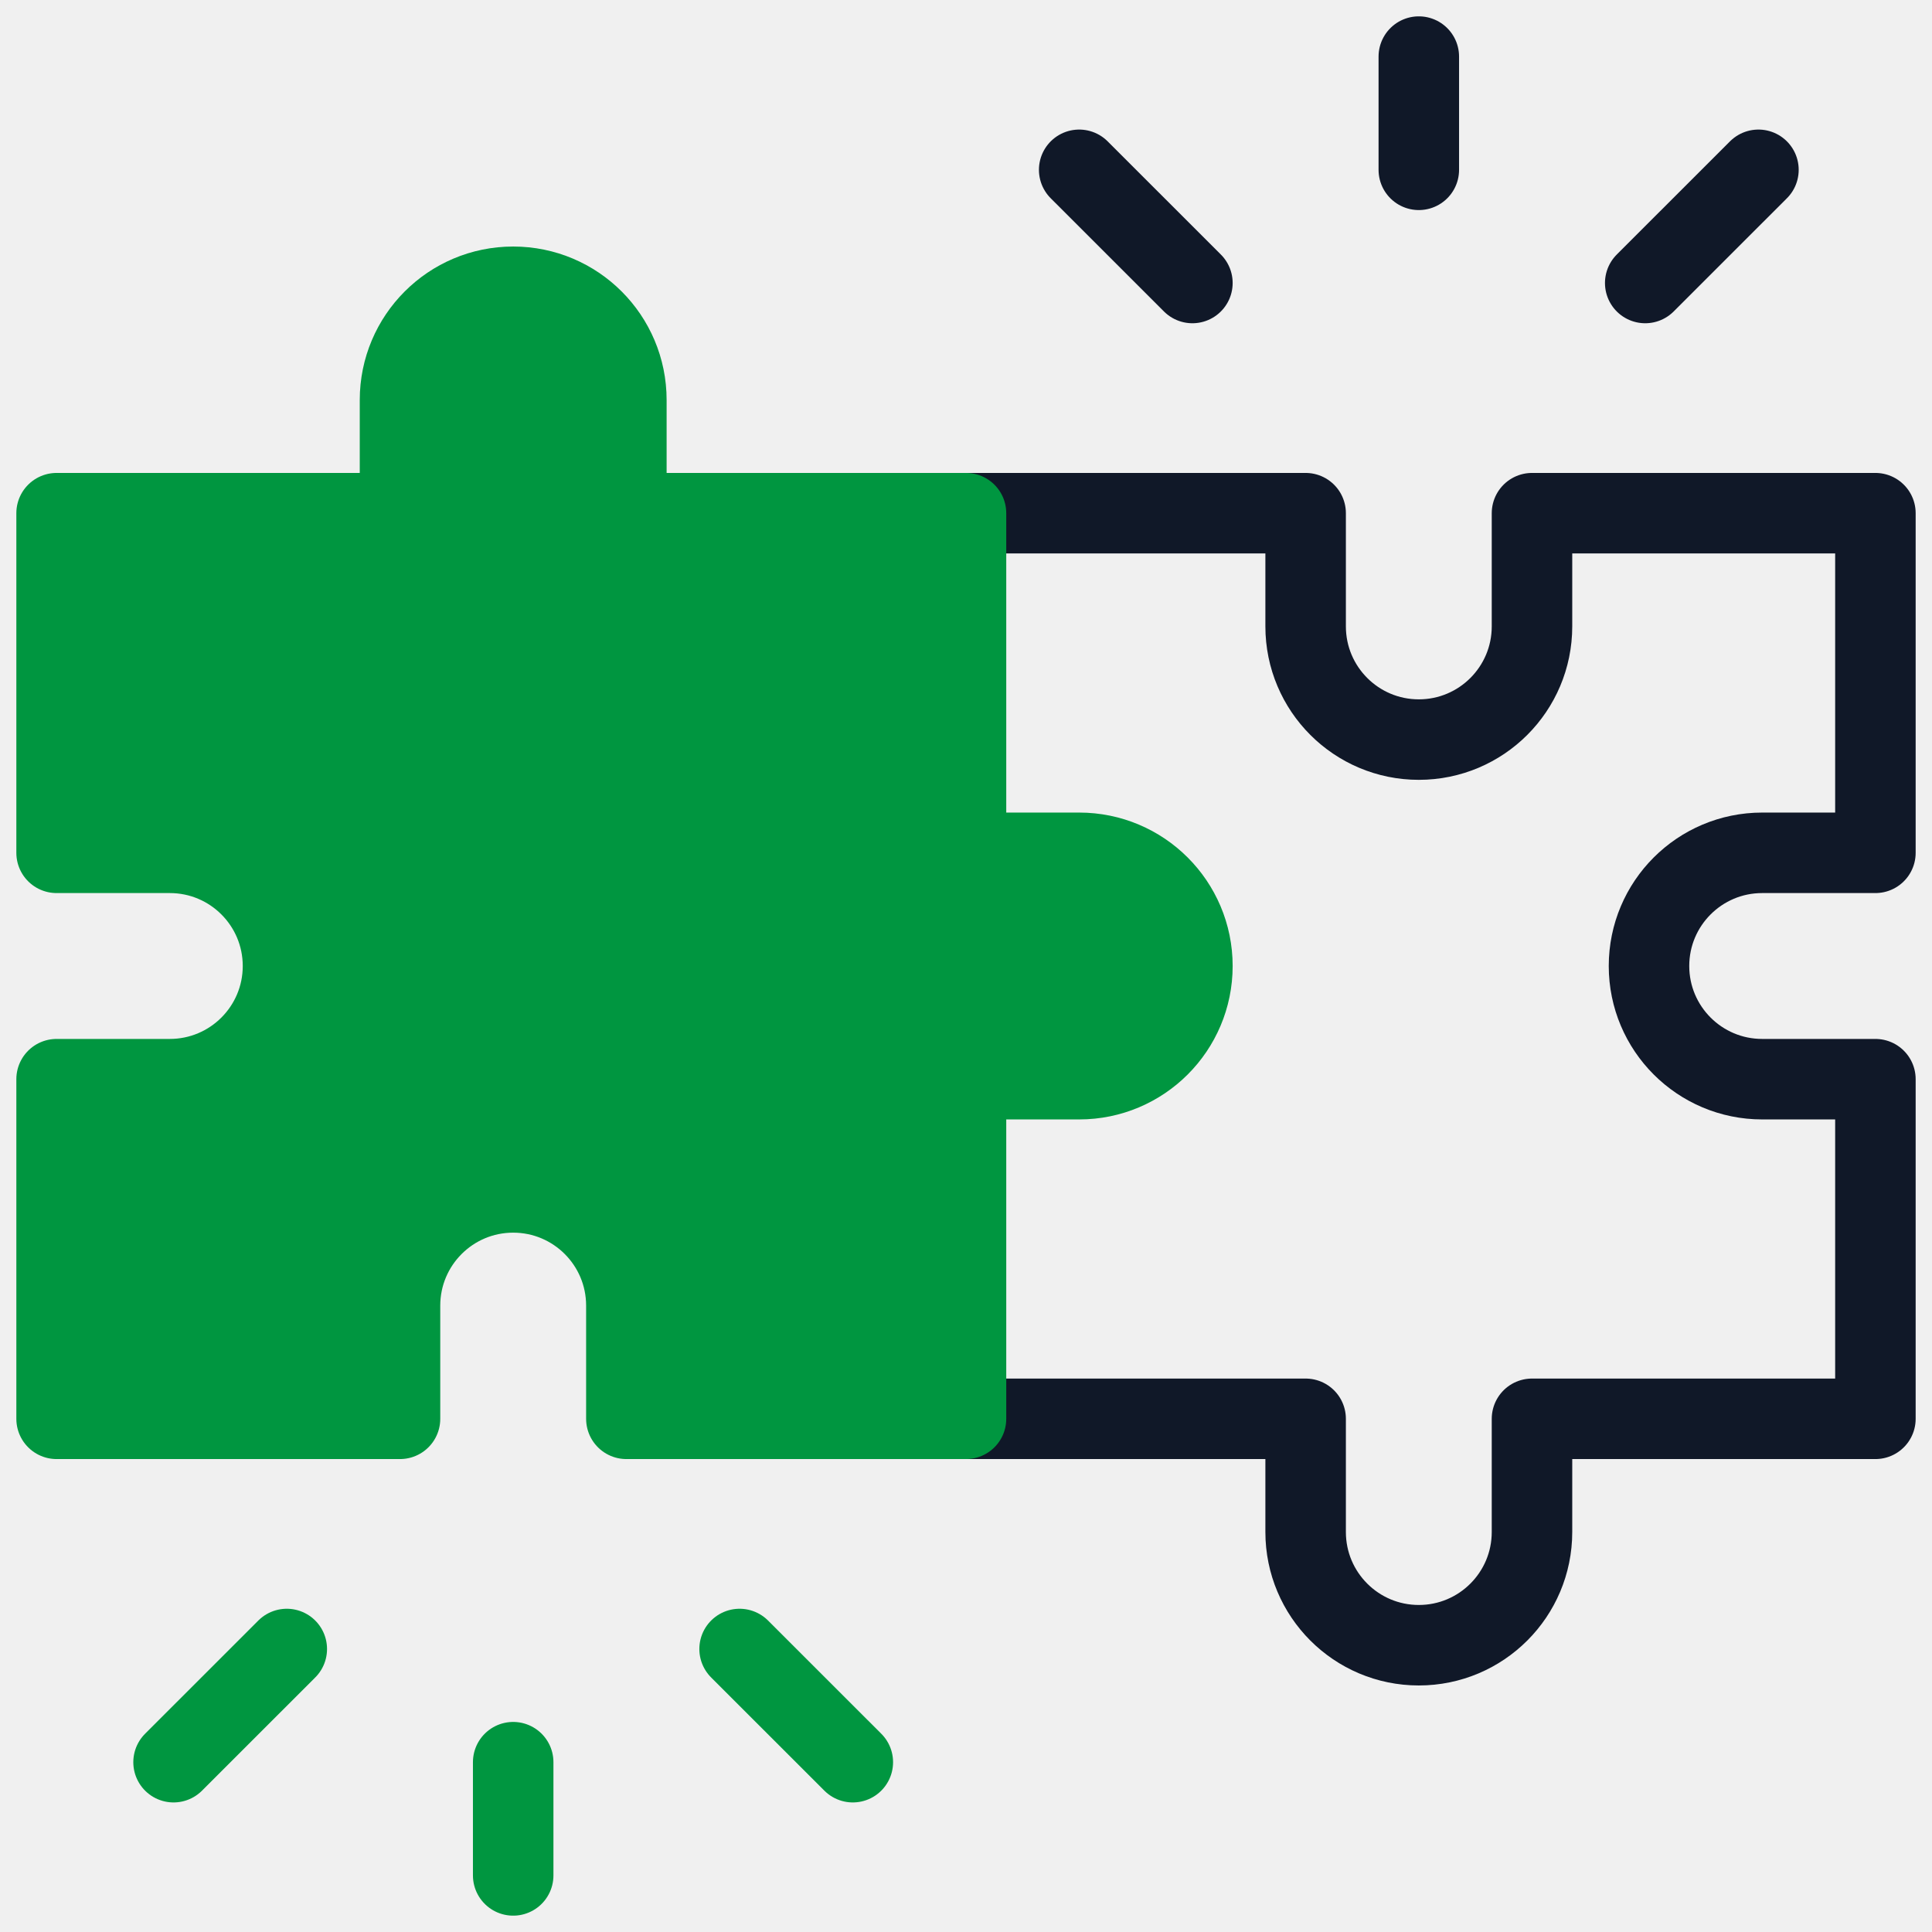
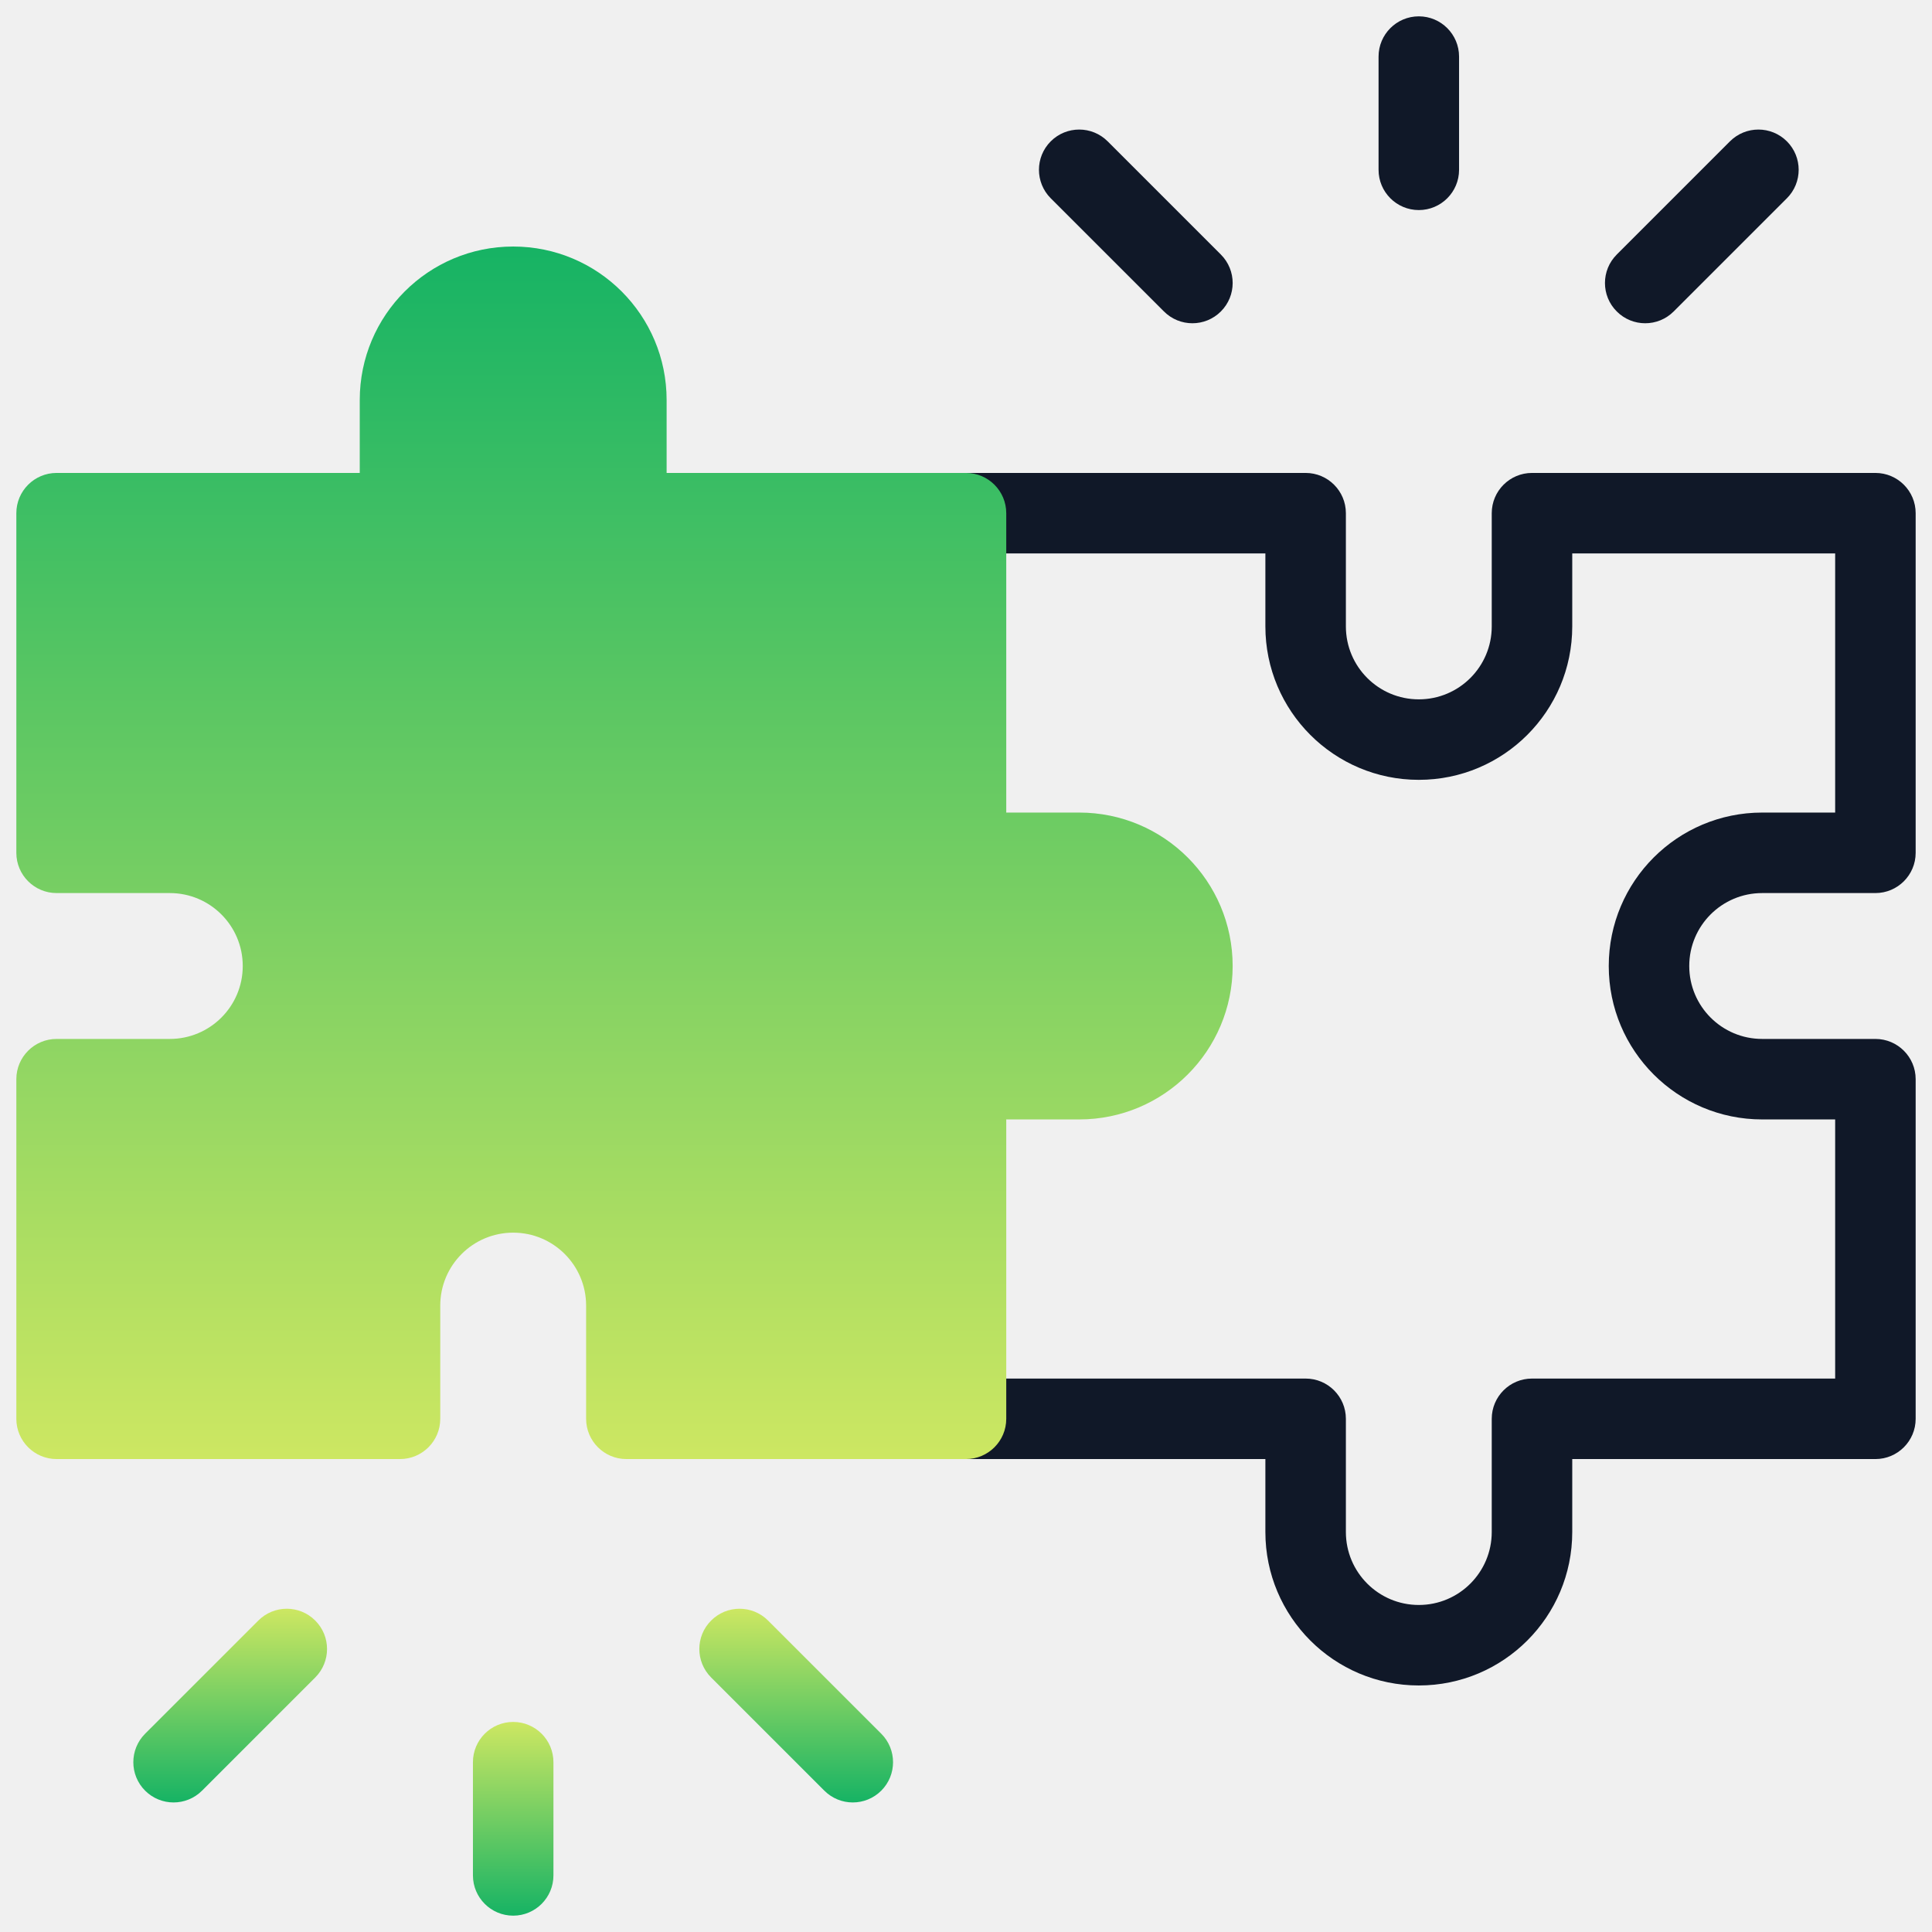
<svg xmlns="http://www.w3.org/2000/svg" width="48" height="48" viewBox="0 0 48 48" fill="none">
-   <g clip-path="url(#clip0_1317_32338)">
-     <path d="M12.75 43.781V46.594V43.781Z" fill="#009640" />
-     <path d="M12.75 43.781V46.594" stroke="#009640" stroke-width="2" stroke-miterlimit="10" stroke-linecap="round" stroke-linejoin="round" />
-     <path d="M18.375 40.969L21.188 43.781L18.375 40.969Z" fill="#009640" />
-     <path d="M18.375 40.969L21.188 43.781" stroke="#009640" stroke-width="2" stroke-miterlimit="10" stroke-linecap="round" stroke-linejoin="round" />
-     <path d="M7.125 40.969L4.312 43.781L7.125 40.969Z" fill="#009640" />
-     <path d="M7.125 40.969L4.312 43.781" stroke="#009640" stroke-width="2" stroke-miterlimit="10" stroke-linecap="round" stroke-linejoin="round" />
-     <path d="M35.25 4.219V1.406" stroke="#101828" stroke-width="2" stroke-miterlimit="10" stroke-linecap="round" stroke-linejoin="round" />
-     <path d="M40.875 7.031L43.688 4.219" stroke="#101828" stroke-width="2" stroke-miterlimit="10" stroke-linecap="round" stroke-linejoin="round" />
-     <path d="M29.625 7.031L26.812 4.219" stroke="#101828" stroke-width="2" stroke-miterlimit="10" stroke-linecap="round" stroke-linejoin="round" />
-     <path d="M24 35.25H32.438V38.062C32.438 39.616 33.697 40.875 35.25 40.875C36.803 40.875 38.062 39.616 38.062 38.062V35.25H46.594V26.812H43.781C42.228 26.812 40.969 25.553 40.969 24C40.969 22.447 42.228 21.188 43.781 21.188H46.594V12.75H38.062V15.562C38.062 17.116 36.803 18.375 35.25 18.375C33.697 18.375 32.438 17.116 32.438 15.562V12.75H24" stroke="#101828" stroke-width="2" stroke-miterlimit="10" stroke-linecap="round" stroke-linejoin="round" />
-     <path d="M9.938 35.25V32.438C9.938 30.884 11.197 29.625 12.75 29.625C14.303 29.625 15.562 30.884 15.562 32.438V35.25H24V26.812H26.812C28.366 26.812 29.625 25.553 29.625 24C29.625 22.447 28.366 21.188 26.812 21.188H24V12.75H15.562V9.938C15.562 8.384 14.303 7.125 12.75 7.125C11.197 7.125 9.938 8.384 9.938 9.938V12.75H1.406V21.188H4.219C5.772 21.188 7.031 22.447 7.031 24C7.031 25.553 5.772 26.812 4.219 26.812H1.406V35.25H9.938Z" fill="#009640" stroke="#009640" stroke-width="2" stroke-miterlimit="10" stroke-linecap="round" stroke-linejoin="round" />
+   <g clip-path="url(#clip0_2781_25854)">
+     <path fill-rule="evenodd" clip-rule="evenodd" d="M12.75 47.594C13.302 47.594 13.75 47.146 13.75 46.594V43.781C13.75 43.229 13.302 42.781 12.75 42.781C12.198 42.781 11.75 43.229 11.75 43.781V46.594C11.75 47.146 12.198 47.594 12.75 47.594Z" fill="url(#paint0_linear_2781_25854)" />
+     <path d="M18.375 40.969L21.188 43.781L18.375 40.969Z" fill="url(#paint1_linear_2781_25854)" />
+     <path fill-rule="evenodd" clip-rule="evenodd" d="M21.895 44.488C22.285 44.098 22.285 43.465 21.895 43.074L19.082 40.262C18.692 39.871 18.058 39.871 17.668 40.262C17.277 40.652 17.277 41.285 17.668 41.676L20.48 44.488C20.871 44.879 21.504 44.879 21.895 44.488Z" fill="url(#paint2_linear_2781_25854)" />
+     <path d="M7.125 40.969L4.312 43.781L7.125 40.969Z" fill="url(#paint3_linear_2781_25854)" />
+     <path fill-rule="evenodd" clip-rule="evenodd" d="M3.605 44.488C3.996 44.879 4.629 44.879 5.02 44.488L7.832 41.676C8.223 41.285 8.223 40.652 7.832 40.262C7.442 39.871 6.808 39.871 6.418 40.262L3.605 43.074C3.215 43.465 3.215 44.098 3.605 44.488Z" fill="url(#paint4_linear_2781_25854)" />
+     <path fill-rule="evenodd" clip-rule="evenodd" d="M35.25 5.219C35.802 5.219 36.25 4.771 36.25 4.219V1.406C36.25 0.854 35.802 0.406 35.25 0.406C34.698 0.406 34.25 0.854 34.25 1.406V4.219C34.25 4.771 34.698 5.219 35.25 5.219Z" fill="#101828" />
+     <path fill-rule="evenodd" clip-rule="evenodd" d="M40.168 7.738C40.558 8.129 41.192 8.129 41.582 7.738L44.395 4.926C44.785 4.535 44.785 3.902 44.395 3.512C44.004 3.121 43.371 3.121 42.98 3.512L40.168 6.324C39.777 6.715 39.777 7.348 40.168 7.738Z" fill="#101828" />
+     <path fill-rule="evenodd" clip-rule="evenodd" d="M30.332 7.738C30.723 7.348 30.723 6.715 30.332 6.324L27.52 3.512C27.129 3.121 26.496 3.121 26.105 3.512C25.715 3.902 25.715 4.535 26.105 4.926L28.918 7.738C29.308 8.129 29.942 8.129 30.332 7.738Z" fill="#101828" />
+     <path fill-rule="evenodd" clip-rule="evenodd" d="M35.25 39.875C34.249 39.875 33.438 39.063 33.438 38.062V35.25C33.438 34.698 32.99 34.25 32.438 34.25H24C23.448 34.25 23 34.698 23 35.25C23 35.802 23.448 36.25 24 36.25H31.438V38.062C31.438 40.168 33.145 41.875 35.25 41.875C37.355 41.875 39.062 40.168 39.062 38.062V36.25H46.594C47.146 36.25 47.594 35.802 47.594 35.25V26.812C47.594 26.26 47.146 25.812 46.594 25.812H43.781C42.78 25.812 41.969 25.001 41.969 24C41.969 22.999 42.78 22.188 43.781 22.188H46.594C47.146 22.188 47.594 21.74 47.594 21.188V12.75C47.594 12.198 47.146 11.75 46.594 11.75H38.062C37.51 11.75 37.062 12.198 37.062 12.75V15.562C37.062 16.564 36.251 17.375 35.25 17.375C34.249 17.375 33.438 16.564 33.438 15.562V12.75C33.438 12.198 32.99 11.75 32.438 11.75H24C23.448 11.75 23 12.198 23 12.75C23 13.302 23.448 13.75 24 13.75H31.438V15.562C31.438 17.668 33.145 19.375 35.25 19.375C37.355 19.375 39.062 17.668 39.062 15.562V13.75H45.594V20.188H43.781C41.676 20.188 39.969 21.894 39.969 24C39.969 26.106 41.676 27.812 43.781 27.812H45.594V34.25H38.062C37.51 34.25 37.062 34.698 37.062 35.25V38.062C37.062 39.063 36.251 39.875 35.25 39.875Z" fill="#101828" />
+     <path d="M1.406 36.25C0.854 36.25 0.406 35.802 0.406 35.25V26.812C0.406 26.26 0.854 25.812 1.406 25.812H4.219C5.22 25.812 6.031 25.001 6.031 24C6.031 22.999 5.22 22.188 4.219 22.188H1.406C0.854 22.188 0.406 21.74 0.406 21.188V12.75C0.406 12.198 0.854 11.75 1.406 11.75H8.938V9.938C8.938 7.832 10.644 6.125 12.75 6.125C14.856 6.125 16.562 7.832 16.562 9.938V11.75H24C24.552 11.75 25 12.198 25 12.75V20.188H26.812C28.918 20.188 30.625 21.894 30.625 24C30.625 26.106 28.918 27.812 26.812 27.812H25V35.25C25 35.802 24.552 36.25 24 36.25H15.562C15.01 36.25 14.562 35.802 14.562 35.25V32.438C14.562 31.436 13.751 30.625 12.75 30.625C11.749 30.625 10.938 31.436 10.938 32.438V35.25C10.938 35.802 10.49 36.25 9.938 36.25H1.406Z" fill="url(#paint5_linear_2781_25854)" />
  </g>
  <defs>
-     <clipPath id="clip0_1317_32338">
+     <linearGradient id="paint0_linear_2781_25854" x1="12.75" y1="47.594" x2="12.75" y2="42.781" gradientUnits="userSpaceOnUse">
+       <stop stop-color="#16B364" />
+       <stop offset="1" stop-color="#CDE762" />
+     </linearGradient>
+     <linearGradient id="paint1_linear_2781_25854" x1="19.781" y1="43.781" x2="19.781" y2="40.969" gradientUnits="userSpaceOnUse">
+       <stop stop-color="#16B364" />
+       <stop offset="1" stop-color="#CDE762" />
+     </linearGradient>
+     <linearGradient id="paint2_linear_2781_25854" x1="19.781" y1="44.781" x2="19.781" y2="39.969" gradientUnits="userSpaceOnUse">
+       <stop stop-color="#16B364" />
+       <stop offset="1" stop-color="#CDE762" />
+     </linearGradient>
+     <linearGradient id="paint3_linear_2781_25854" x1="5.719" y1="43.781" x2="5.719" y2="40.969" gradientUnits="userSpaceOnUse">
+       <stop stop-color="#16B364" />
+       <stop offset="1" stop-color="#CDE762" />
+     </linearGradient>
+     <linearGradient id="paint4_linear_2781_25854" x1="5.719" y1="44.781" x2="5.719" y2="39.969" gradientUnits="userSpaceOnUse">
+       <stop stop-color="#16B364" />
+       <stop offset="1" stop-color="#CDE762" />
+     </linearGradient>
+     <linearGradient id="paint5_linear_2781_25854" x1="15.516" y1="6.125" x2="15.516" y2="36.25" gradientUnits="userSpaceOnUse">
+       <stop stop-color="#16B364" />
+       <stop offset="1" stop-color="#CDE762" />
+     </linearGradient>
+     <clipPath id="clip0_2781_25854">
      <rect width="48" height="48" fill="white" />
    </clipPath>
  </defs>
</svg>
